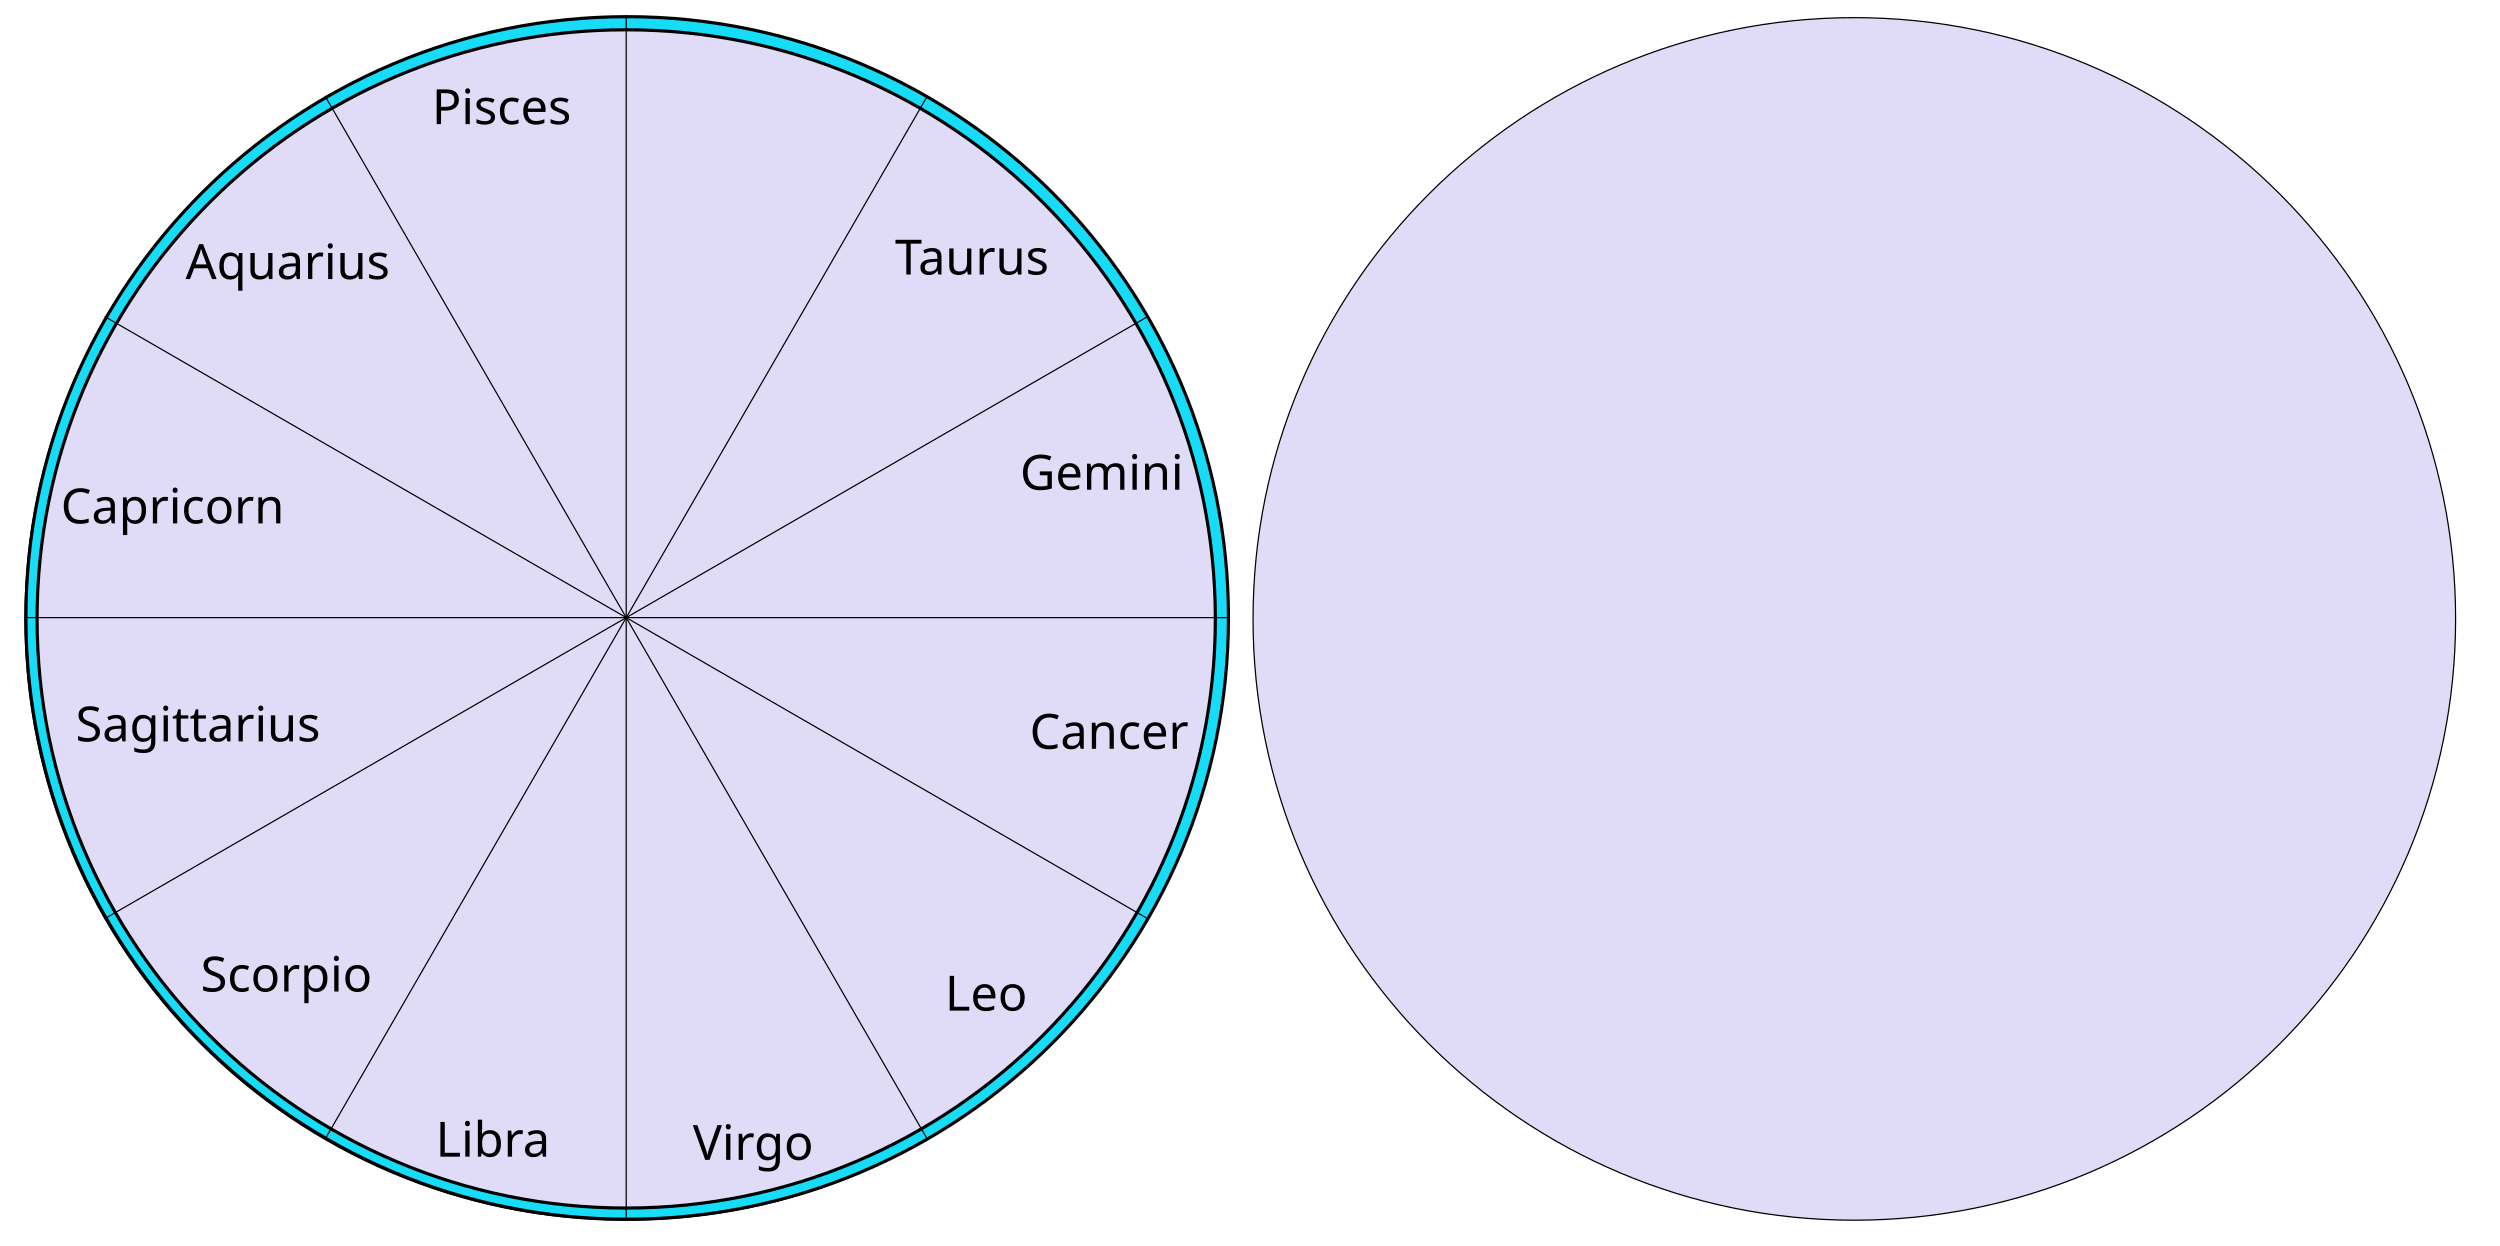
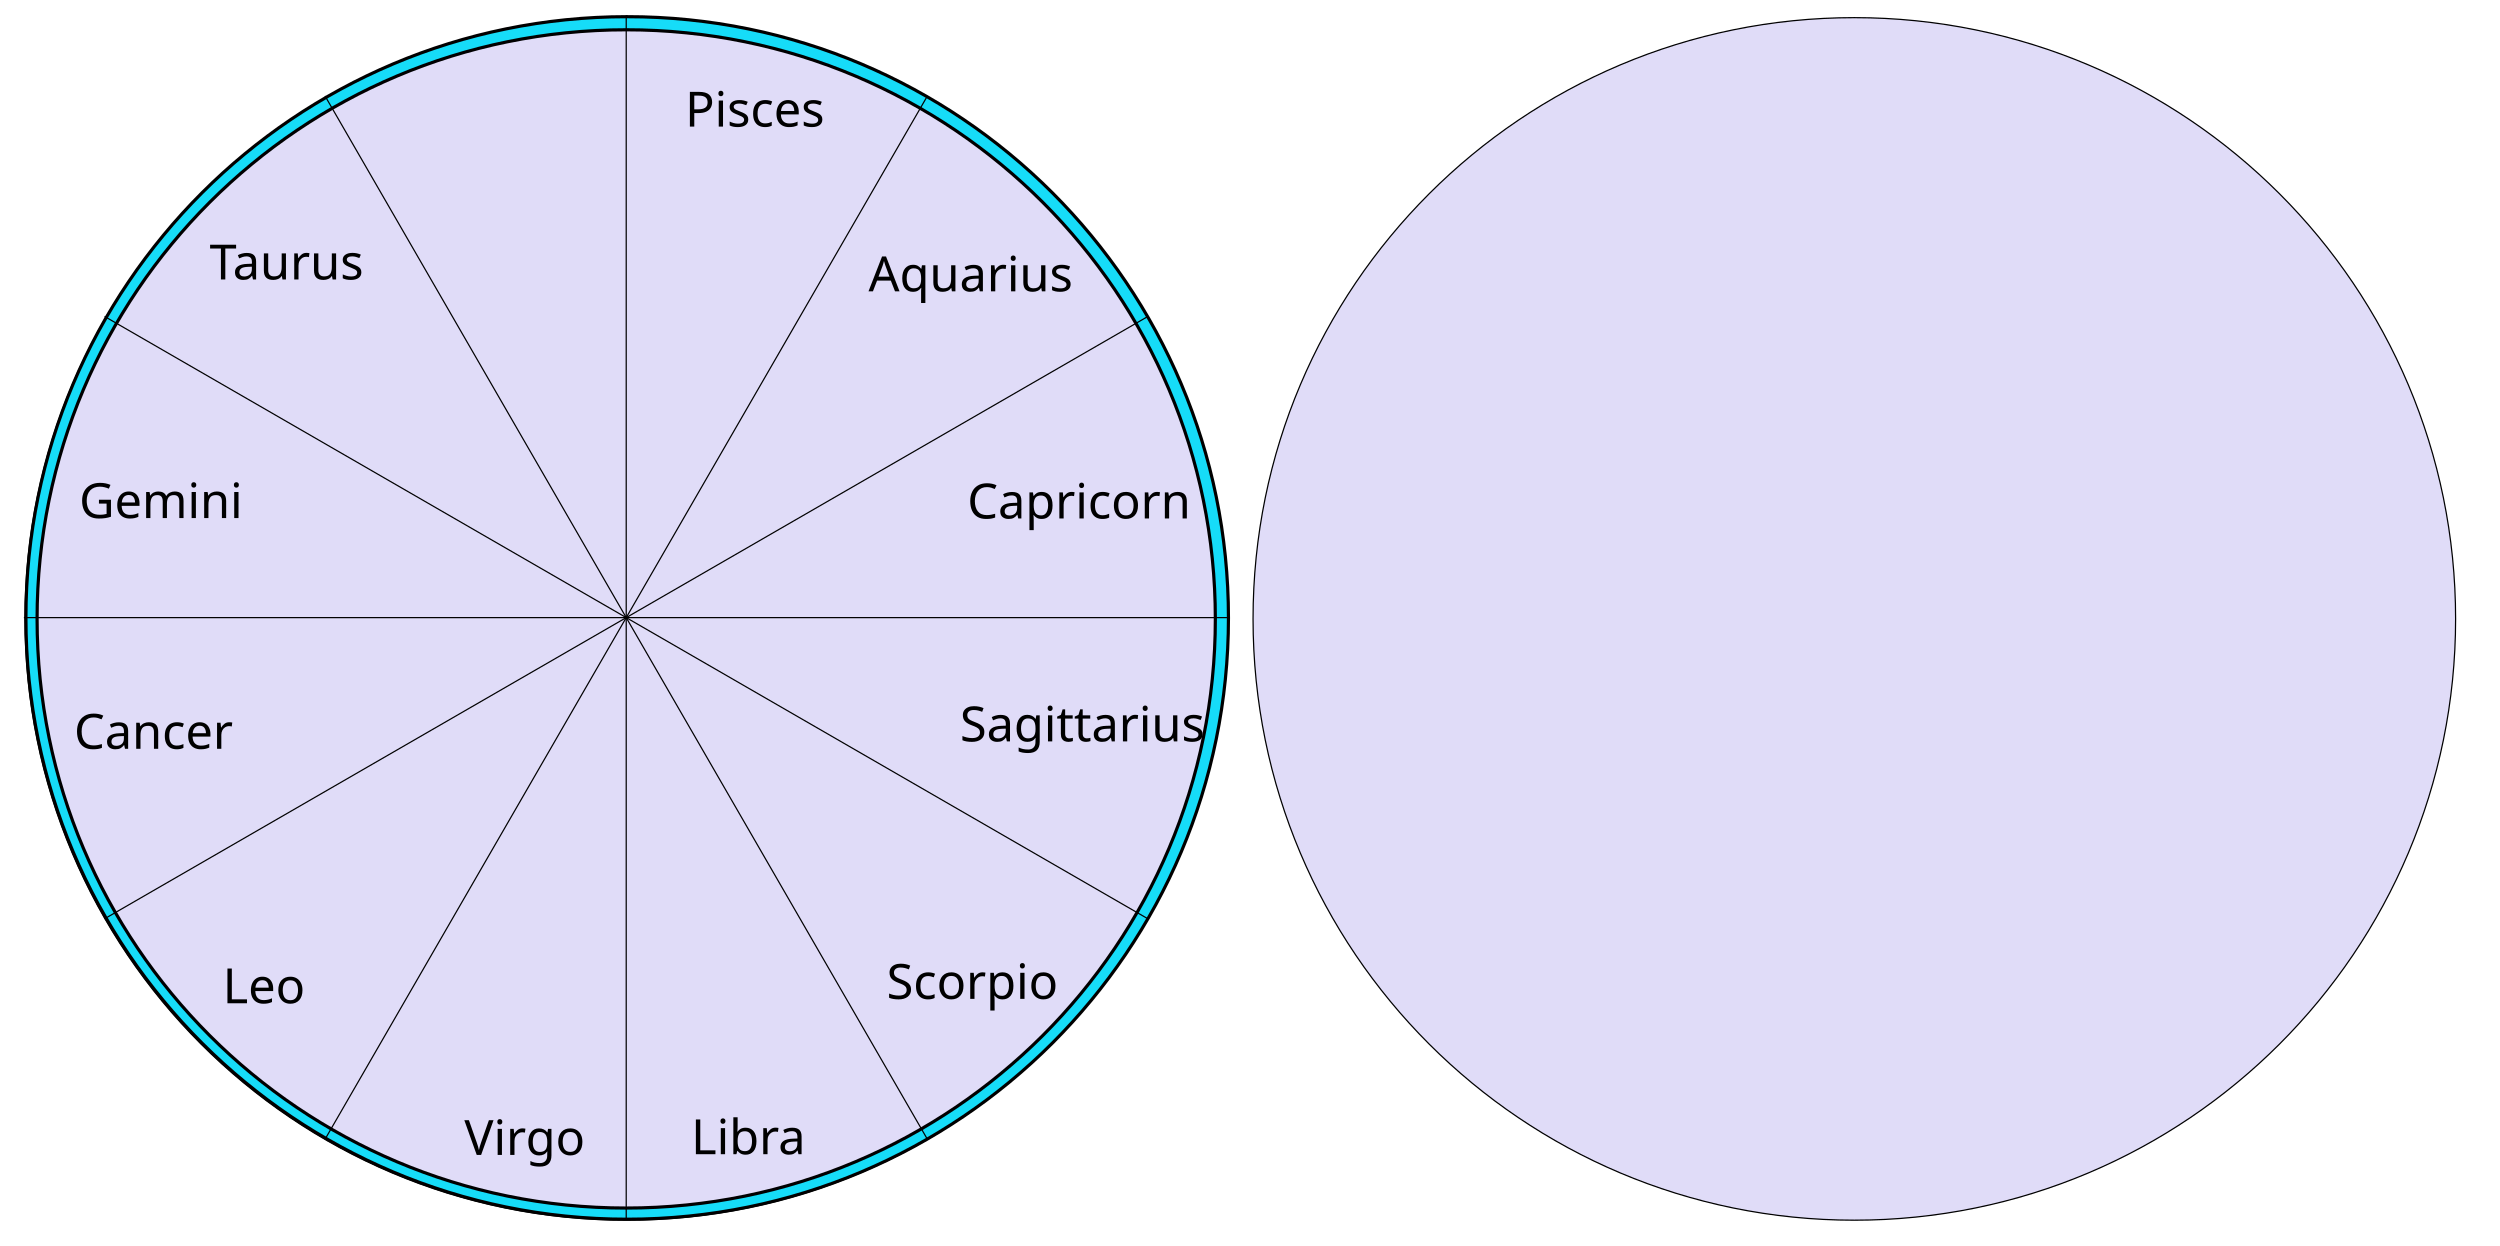
<svg xmlns="http://www.w3.org/2000/svg" width="2056" height="1024" id="svg2" version="1.1">
  <defs id="defs4" />
  <g id="layer1" transform="translate(0,-28.36218)" style="display:inline">
-     <path style="fill:#e0dcf8;fill-opacity:1;fill-rule:evenodd;stroke:#000000;stroke-width:1px;stroke-linecap:butt;stroke-linejoin:miter;stroke-opacity:1" id="path2989" d="m 1014.286,506.857 a 487.143,482.857 0 1 1 -974.286,0 487.143,482.857 0 1 1 974.286,0 z" transform="matrix(1.015083,0,0,1.024092,-20.09354,18.29371)" />
-     <path style="fill:#e0dcf8;fill-opacity:1;fill-rule:evenodd;stroke:#000000;stroke-width:1px;stroke-linecap:butt;stroke-linejoin:miter;stroke-opacity:1" id="path2989-1" d="m 1014.286,506.857 a 487.143,482.857 0 1 1 -974.286,0 487.143,482.857 0 1 1 974.286,0 z" transform="matrix(1.015083,0,0,1.024092,989.9064,18.2938)" />
+     <path style="fill:#e0dcf8;fill-opacity:1;fill-rule:evenodd;stroke:#000000;stroke-width:1px;stroke-linecap:butt;stroke-linejoin:miter;stroke-opacity:1" id="path2989" d="m 1014.286,506.857 c 0,266.675 -218.101,482.857 -487.143,482.857 -269.042,0 -487.143,-216.183 -487.143,-482.857 C 40,240.183 258.101,24 527.143,24 796.184,24 1014.286,240.183 1014.286,506.857 z" transform="matrix(1.015083,0,0,1.024092,-20.09354,18.29371)" />
+     <path style="fill:#e0dcf8;fill-opacity:1;fill-rule:evenodd;stroke:#000000;stroke-width:1px;stroke-linecap:butt;stroke-linejoin:miter;stroke-opacity:1" id="path2989-1" d="m 1014.286,506.857 c 0,266.675 -218.101,482.857 -487.143,482.857 -269.042,0 -487.143,-216.183 -487.143,-482.857 C 40,240.183 258.101,24 527.143,24 796.184,24 1014.286,240.183 1014.286,506.857 z" transform="matrix(1.015083,0,0,1.024092,989.9064,18.2938)" />
  </g>
  <g id="layer2" style="display:inline">
    <path style="fill:#16dcf8;stroke:#000000;stroke-width:2.62;stroke-linecap:butt;stroke-linejoin:miter;stroke-miterlimit:4;stroke-opacity:1;stroke-dasharray:none;display:inline;fill-opacity:1" d="M 515.812 13.719 C 242.713 13.719 21.312 235.088 21.312 508.188 C 21.312 781.287 242.713 1002.688 515.812 1002.688 C 788.912 1002.688 1010.281 781.287 1010.281 508.188 C 1010.281 235.088 788.912 13.719 515.812 13.719 z M 515 24.5 C 782.582 24.5 999.5 241.418 999.5 509 C 999.5 776.582 782.582 993.5 515 993.5 C 247.418 993.5 30.5 776.582 30.5 509 C 30.5 241.418 247.418 24.5 515 24.5 z " id="path2989-4" />
    <path style="fill:none;stroke:#000000;stroke-width:1px;stroke-linecap:butt;stroke-linejoin:miter;stroke-opacity:1" d="M 515,1003.286 515,12.571" id="path3853" />
    <path id="path3868" d="m 1010.357,507.929 -990.714,0" style="fill:none;stroke:#000000;stroke-width:1px;stroke-linecap:butt;stroke-linejoin:miter;stroke-opacity:1" />
    <path style="fill:none;stroke:#000000;stroke-width:1px;stroke-linecap:butt;stroke-linejoin:miter;stroke-opacity:1" d="M 943.992,260.25 86.008,755.607" id="path3870" />
    <path id="path3872" d="M 762.679,78.937 267.321,936.92" style="fill:none;stroke:#000000;stroke-width:1px;stroke-linecap:butt;stroke-linejoin:miter;stroke-opacity:1" />
    <path id="path3874" d="M 762.679,936.92 267.321,78.937" style="fill:none;stroke:#000000;stroke-width:1px;stroke-linecap:butt;stroke-linejoin:miter;stroke-opacity:1" />
    <path style="fill:none;stroke:#000000;stroke-width:1px;stroke-linecap:butt;stroke-linejoin:miter;stroke-opacity:1" d="M 943.992,755.607 86.008,260.25" id="path3876" />
-     <flowRoot xml:space="preserve" id="flowRoot3878" style="font-size:40px;font-style:normal;font-weight:normal;line-height:125%;letter-spacing:0px;word-spacing:0px;fill:#000000;fill-opacity:1;stroke:none;font-family:Sans" transform="translate(8.571428,53.34735)">
+     <flowRoot xml:space="preserve" id="flowRoot3878" style="font-size:40px;font-style:normal;font-weight:normal;line-height:125%;letter-spacing:0px;word-spacing:0px;fill:#000000;fill-opacity:1;stroke:none;font-family:Sans" transform="translate(-191.4388,57.38796)">
      <flowRegion id="flowRegion3880">
        <rect id="rect3882" width="100.714" height="44.286" x="567.143" y="12.571" />
      </flowRegion>
      <flowPara id="flowPara3884">Aries</flowPara>
    </flowRoot>
-     <text xml:space="preserve" style="font-size:40px;font-style:normal;font-weight:normal;line-height:125%;letter-spacing:0px;word-spacing:0px;fill:#000000;fill-opacity:1;stroke:none;font-family:Sans" x="736.04" y="225.775" id="text3886">
-       <tspan x="736.04" y="225.775" id="tspan3890">Taurus</tspan>
+     <text xml:space="preserve" style="font-size:40px;font-style:normal;font-weight:normal;line-height:125%;letter-spacing:0px;word-spacing:0px;fill:#000000;fill-opacity:1;stroke:none;font-family:Sans" x="172.375" y="229.816" id="text3886">
+       <tspan x="172.375" y="229.816" id="tspan3890">Taurus</tspan>
    </text>
-     <text xml:space="preserve" style="font-size:40px;font-style:normal;font-weight:normal;line-height:125%;letter-spacing:0px;word-spacing:0px;fill:#000000;fill-opacity:1;stroke:none;font-family:Sans" x="838.876" y="402.753" id="text3894">
-       <tspan id="tspan3896" x="838.876" y="402.753">Gemini</tspan>
+     <text xml:space="preserve" style="font-size:40px;font-style:normal;font-weight:normal;line-height:125%;letter-spacing:0px;word-spacing:0px;fill:#000000;fill-opacity:1;stroke:none;font-family:Sans" x="65.099" y="426.045" id="text3894">
+       <tspan id="tspan3896" x="65.099" y="426.045">Gemini</tspan>
    </text>
-     <text xml:space="preserve" style="font-size:40px;font-style:normal;font-weight:normal;line-height:125%;letter-spacing:0px;word-spacing:0px;fill:#000000;fill-opacity:1;stroke:none;font-family:Sans" x="846.796" y="615.814" id="text3898">
-       <tspan id="tspan3900" x="846.796" y="615.814">Cancer</tspan>
+     <text xml:space="preserve" style="font-size:40px;font-style:normal;font-weight:normal;line-height:125%;letter-spacing:0px;word-spacing:0px;fill:#000000;fill-opacity:1;stroke:none;font-family:Sans" x="60.898" y="615.814" id="text3898">
+       <tspan id="tspan3900" x="60.898" y="615.814">Cancer</tspan>
    </text>
-     <text xml:space="preserve" style="font-size:40px;font-style:normal;font-weight:normal;line-height:125%;letter-spacing:0px;word-spacing:0px;fill:#000000;fill-opacity:1;stroke:none;font-family:Sans" x="777.143" y="831.143" id="text3902">
-       <tspan id="tspan3904" x="777.143" y="831.143">Leo</tspan>
+     <text xml:space="preserve" style="font-size:40px;font-style:normal;font-weight:normal;line-height:125%;letter-spacing:0px;word-spacing:0px;fill:#000000;fill-opacity:1;stroke:none;font-family:Sans" x="183.173" y="825.082" id="text3902">
+       <tspan id="tspan3904" x="183.173" y="825.082">Leo</tspan>
    </text>
-     <text xml:space="preserve" style="font-size:40px;font-style:normal;font-weight:normal;line-height:125%;letter-spacing:0px;word-spacing:0px;fill:#000000;fill-opacity:1;stroke:none;font-family:Sans" x="569.755" y="953.878" id="text3906">
-       <tspan id="tspan3908" x="569.755" y="953.878">Virgo</tspan>
+     <text xml:space="preserve" style="font-size:40px;font-style:normal;font-weight:normal;line-height:125%;letter-spacing:0px;word-spacing:0px;fill:#000000;fill-opacity:1;stroke:none;font-family:Sans" x="381.867" y="949.837" id="text3906">
+       <tspan id="tspan3908" x="381.867" y="949.837">Virgo</tspan>
    </text>
-     <text xml:space="preserve" style="font-size:40px;font-style:normal;font-weight:normal;line-height:125%;letter-spacing:0px;word-spacing:0px;fill:#000000;fill-opacity:1;stroke:none;font-family:Sans" x="358.305" y="951.244" id="text3910">
-       <tspan id="tspan3912" x="358.305" y="951.244">Libra</tspan>
+     <text xml:space="preserve" style="font-size:40px;font-style:normal;font-weight:normal;line-height:125%;letter-spacing:0px;word-spacing:0px;fill:#000000;fill-opacity:1;stroke:none;font-family:Sans" x="568.417" y="949.224" id="text3910">
+       <tspan id="tspan3912" x="568.417" y="949.224">Libra</tspan>
    </text>
-     <text xml:space="preserve" style="font-size:40px;font-style:normal;font-weight:normal;line-height:125%;letter-spacing:0px;word-spacing:0px;fill:#000000;fill-opacity:1;stroke:none;font-family:Sans" x="165" y="815.429" id="text3914">
-       <tspan id="tspan3916" x="165" y="815.429">Scorpio</tspan>
+     <text xml:space="preserve" style="font-size:40px;font-style:normal;font-weight:normal;line-height:125%;letter-spacing:0px;word-spacing:0px;fill:#000000;fill-opacity:1;stroke:none;font-family:Sans" x="729.152" y="821.489" id="text3914">
+       <tspan id="tspan3916" x="729.152" y="821.489">Scorpio</tspan>
    </text>
-     <text xml:space="preserve" style="font-size:40px;font-style:normal;font-weight:normal;line-height:125%;letter-spacing:0px;word-spacing:0px;fill:#000000;fill-opacity:1;stroke:none;font-family:Sans" x="62.143" y="609.714" id="text3918">
-       <tspan id="tspan3920" x="62.143" y="609.714">Sagittarius</tspan>
+     <text xml:space="preserve" style="font-size:40px;font-style:normal;font-weight:normal;line-height:125%;letter-spacing:0px;word-spacing:0px;fill:#000000;fill-opacity:1;stroke:none;font-family:Sans" x="789.453" y="609.714" id="text3918">
+       <tspan id="tspan3920" x="789.453" y="609.714">Sagittarius</tspan>
    </text>
-     <text xml:space="preserve" style="font-size:40px;font-style:normal;font-weight:normal;line-height:125%;letter-spacing:0px;word-spacing:0px;fill:#000000;fill-opacity:1;stroke:none;font-family:Sans" x="50" y="430.429" id="text3922">
-       <tspan id="tspan3924" x="50" y="430.429">Capricorn</tspan>
+     <text xml:space="preserve" style="font-size:40px;font-style:normal;font-weight:normal;line-height:125%;letter-spacing:0px;word-spacing:0px;fill:#000000;fill-opacity:1;stroke:none;font-family:Sans" x="795.493" y="426.388" id="text3922">
+       <tspan id="tspan3924" x="795.493" y="426.388">Capricorn</tspan>
    </text>
-     <text xml:space="preserve" style="font-size:40px;font-style:normal;font-weight:normal;line-height:125%;letter-spacing:0px;word-spacing:0px;fill:#000000;fill-opacity:1;stroke:none;font-family:Sans" x="152.612" y="229.49" id="text3926">
-       <tspan id="tspan3928" x="152.612" y="229.49">Aquarius</tspan>
+     <text xml:space="preserve" style="font-size:40px;font-style:normal;font-weight:normal;line-height:125%;letter-spacing:0px;word-spacing:0px;fill:#000000;fill-opacity:1;stroke:none;font-family:Sans" x="714.257" y="239.592" id="text3926">
+       <tspan id="tspan3928" x="714.257" y="239.592">Aquarius</tspan>
    </text>
-     <text xml:space="preserve" style="font-size:40px;font-style:normal;font-weight:normal;line-height:125%;letter-spacing:0px;word-spacing:0px;fill:#000000;fill-opacity:1;stroke:none;font-family:Sans" x="355.245" y="102.102" id="text3930">
-       <tspan id="tspan3932" x="355.245" y="102.102">Pisces</tspan>
+     <text xml:space="preserve" style="font-size:40px;font-style:normal;font-weight:normal;line-height:125%;letter-spacing:0px;word-spacing:0px;fill:#000000;fill-opacity:1;stroke:none;font-family:Sans" x="563.487" y="104.123" id="text3930">
+       <tspan id="tspan3932" x="563.487" y="104.123">Pisces</tspan>
    </text>
  </g>
</svg>
